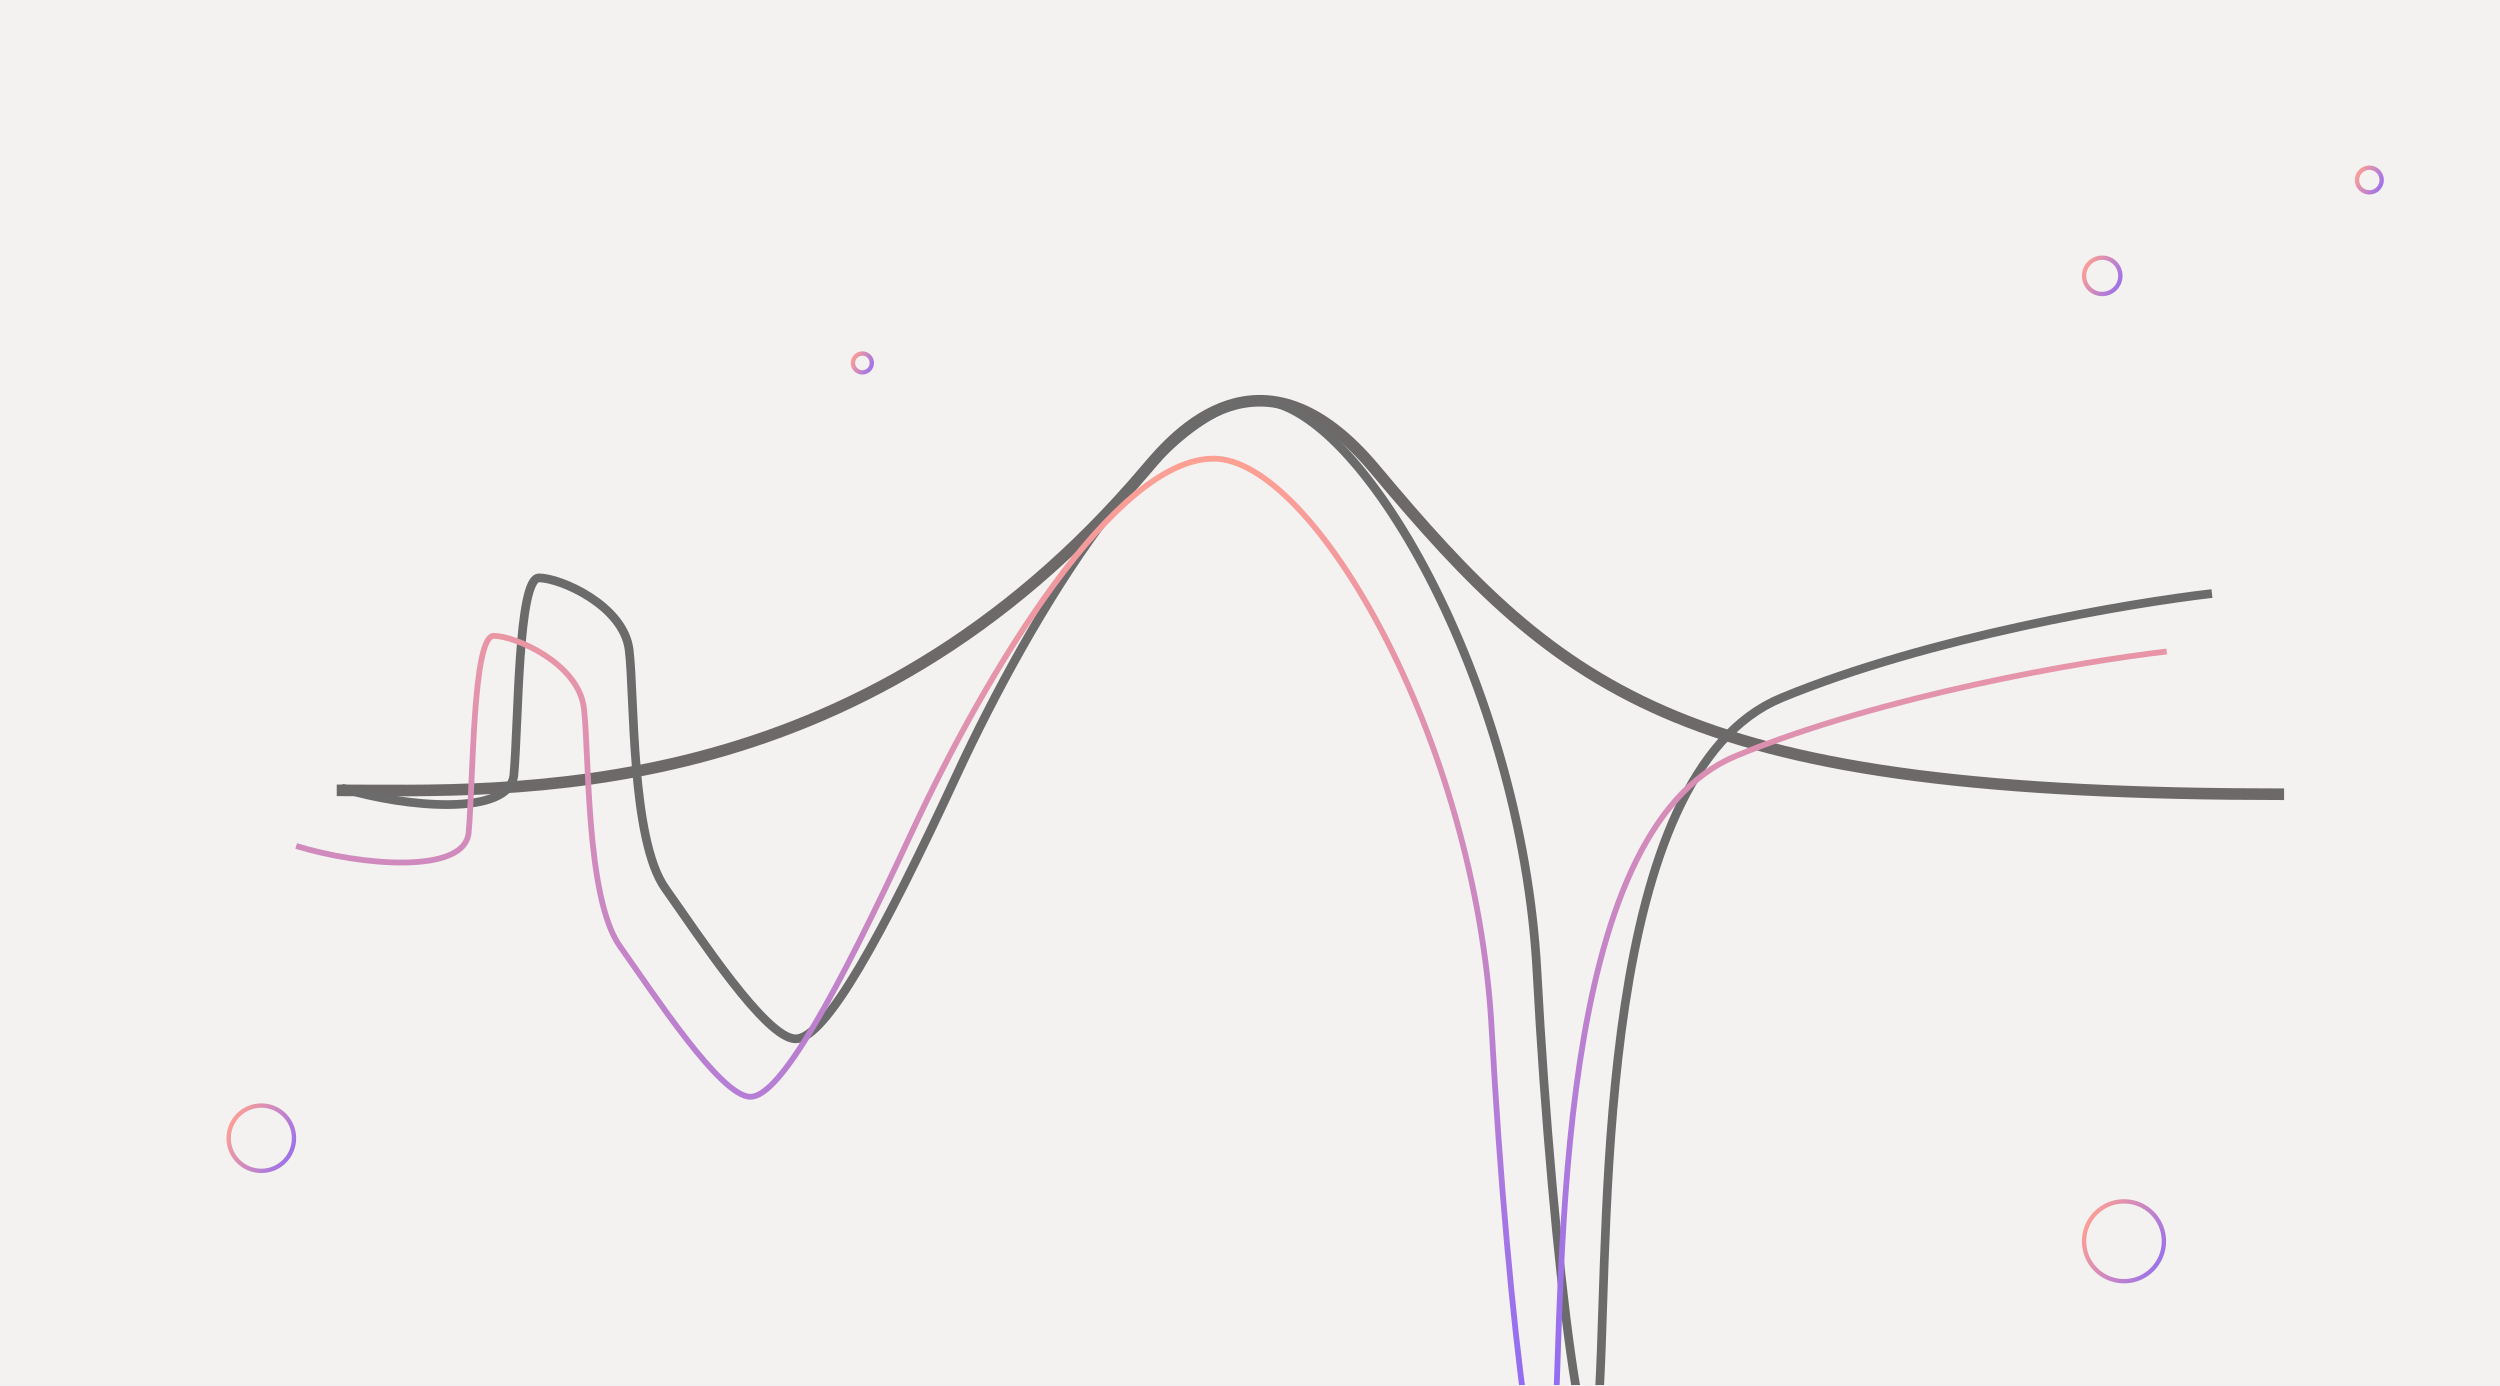
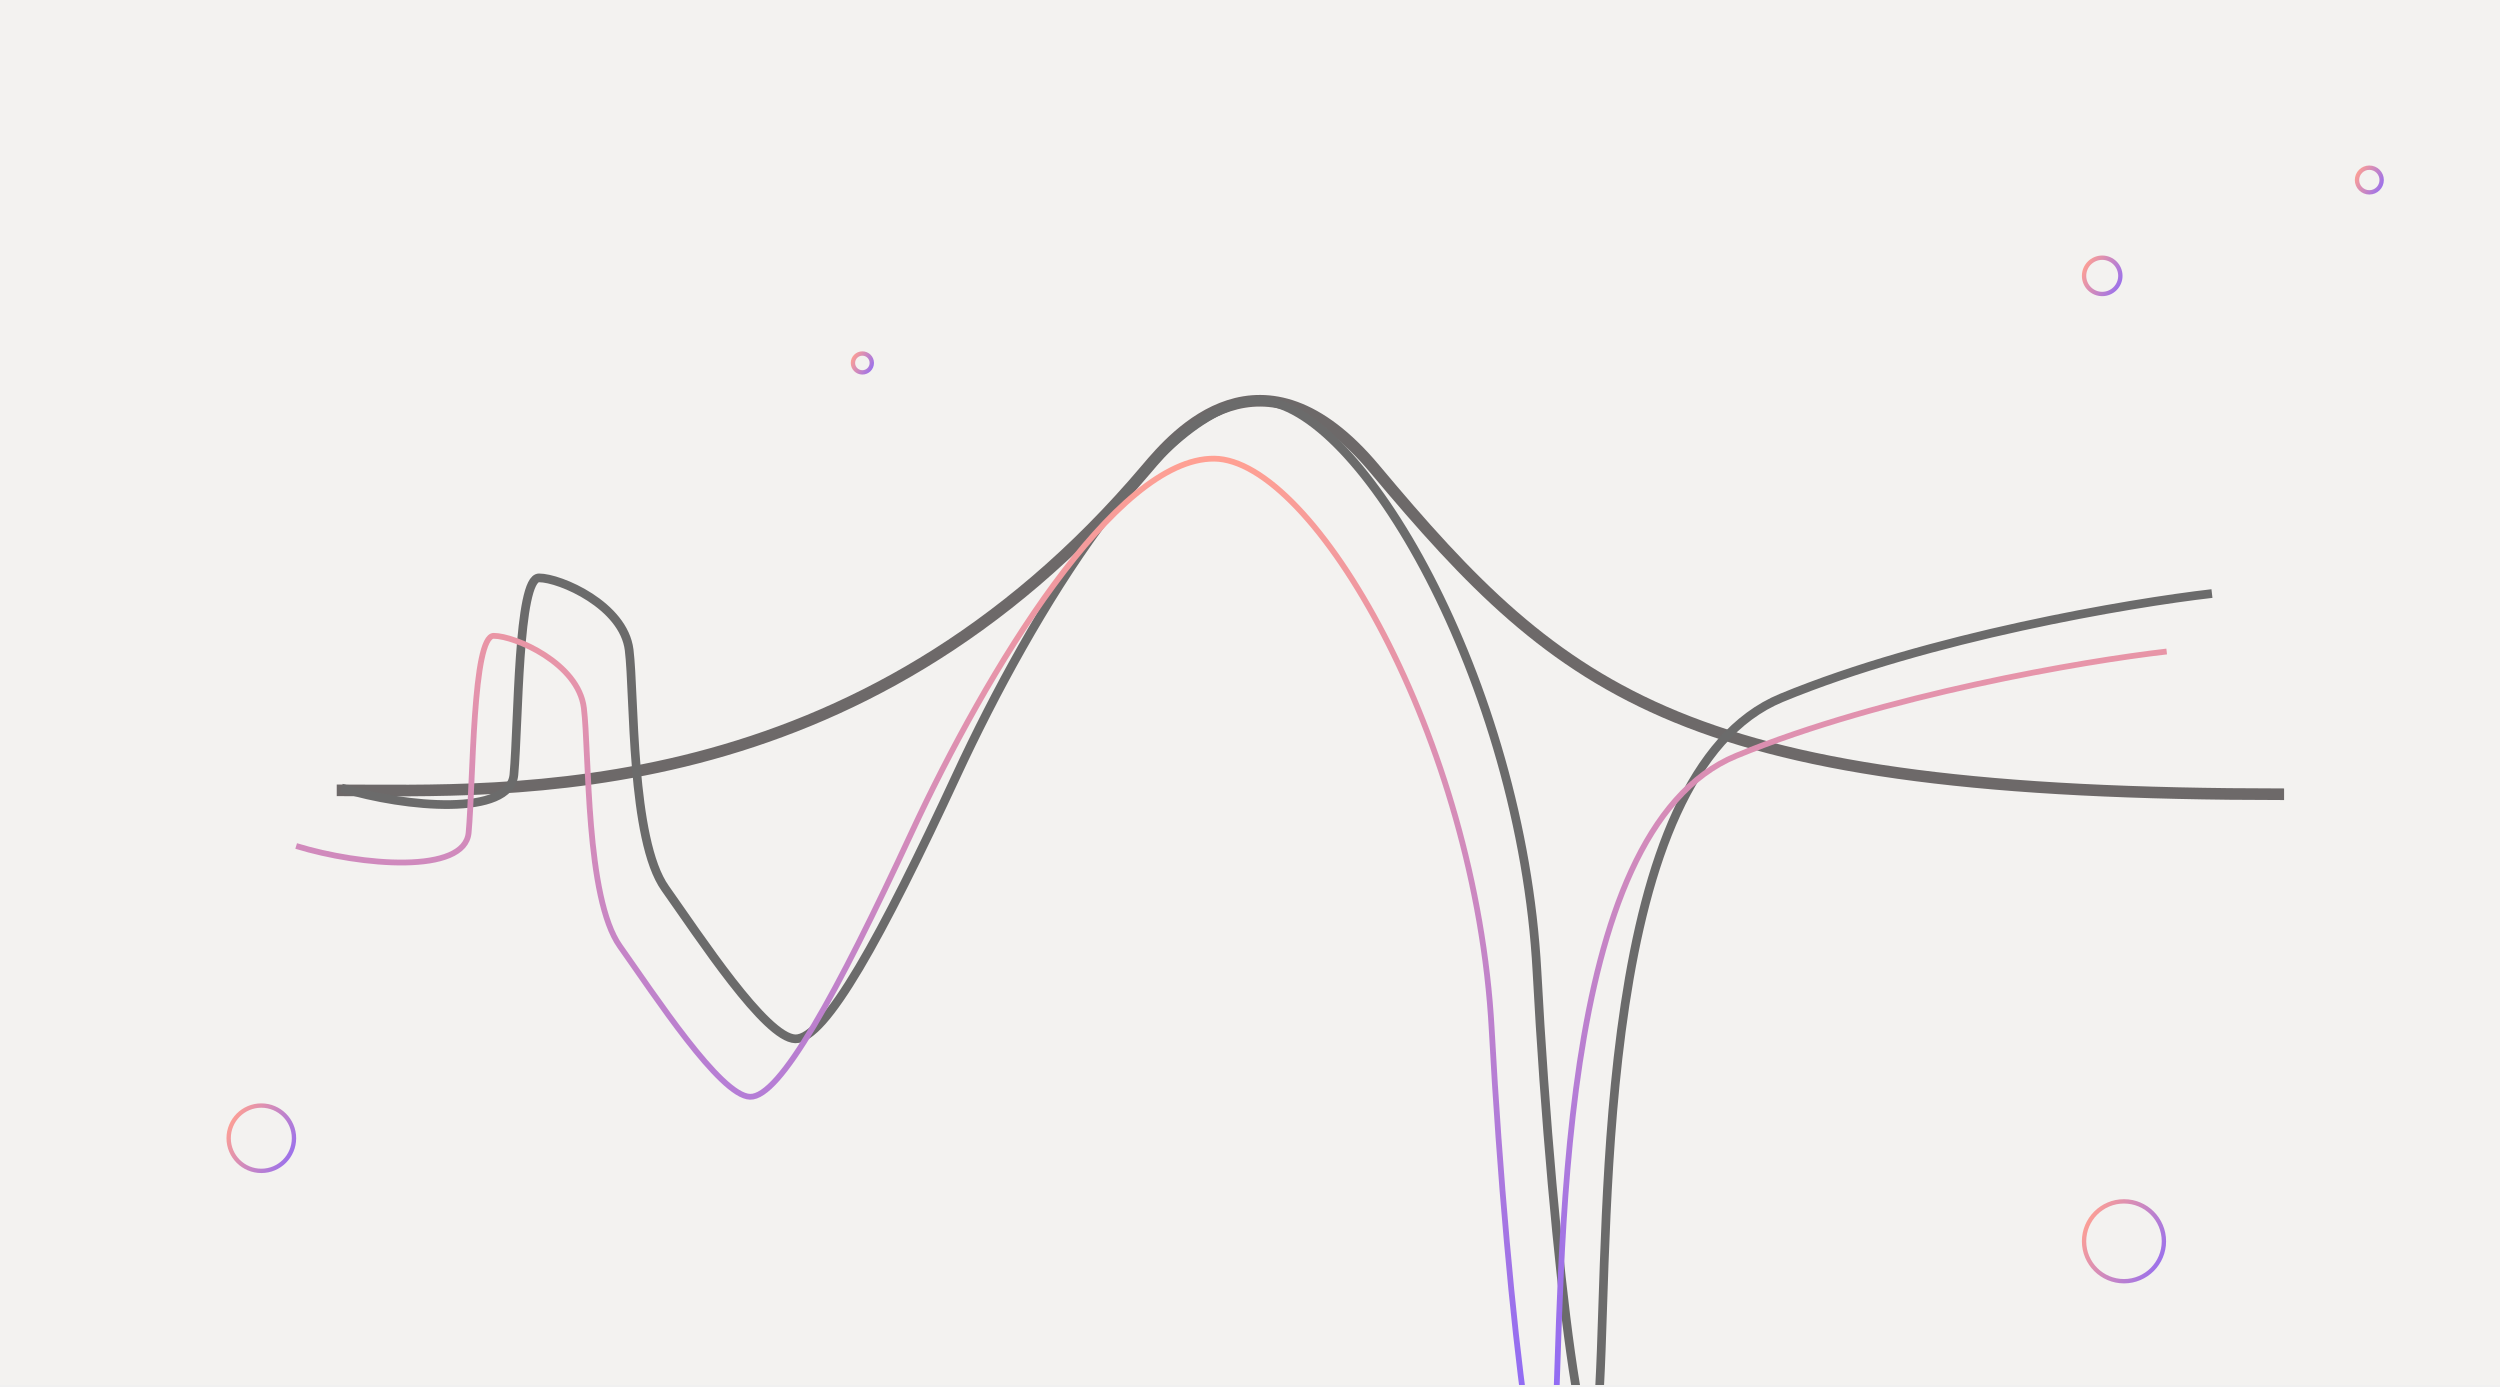
- <svg xmlns="http://www.w3.org/2000/svg" width="861" height="477" viewBox="0 0 861 477" fill="none">
+ <svg xmlns="http://www.w3.org/2000/svg" width="1403" height="778" viewBox="0 0 1403 778" fill="none">
  <g clip-path="url(#clip0)">
-     <rect width="861" height="477" fill="#F3F2F0" />
-     <path d="M115.972 272.189C174.831 272.189 295.519 279.04 394.877 161.491C404.691 149.881 434.567 115.051 473.446 161.491C539.136 239.955 580.364 273.539 786.64 273.539" stroke="#6D6969" stroke-width="4" />
-     <path d="M117.592 271.399C139.912 278.239 175.695 281.26 176.991 266.788C178.611 248.699 178.341 199.02 185.631 199.02C192.921 199.02 214.791 208.47 216.681 223.859C218.571 239.249 217.221 289.198 229.1 305.938C240.98 322.678 263.66 357.507 273.92 357.777C284.179 358.047 303.619 322.678 329.539 266.788C355.458 210.899 399.737 137.731 433.757 138.001C467.776 138.271 523.935 234.389 529.335 334.557C534.735 434.726 547.695 537.324 550.935 477.115C554.175 416.906 550.125 266.519 613.574 240.329C664.333 219.377 733.541 207.66 761.801 204.42" stroke="#6B6B6B" stroke-width="3" />
-     <path d="M102 291.359C124.32 298.199 160.103 301.22 161.399 286.749C163.019 268.659 162.749 218.98 170.039 218.98C177.329 218.98 199.198 228.43 201.088 243.819C202.978 259.209 201.628 309.158 213.508 325.898C225.388 342.638 248.067 377.467 258.327 377.737C268.587 378.007 288.027 342.638 313.946 286.749C339.866 230.86 384.145 157.691 418.164 157.961C452.184 158.231 508.343 254.349 513.743 354.518C519.143 454.686 532.102 557.284 535.342 497.075C538.582 436.866 534.532 286.479 597.981 260.289C648.74 239.338 717.949 227.62 746.209 224.38" stroke="url(#paint0_linear)" stroke-width="2" />
-     <circle cx="90" cy="392" r="11.25" stroke="url(#paint1_linear)" stroke-width="1.5" />
-     <circle cx="724" cy="95" r="6.25" stroke="url(#paint2_linear)" stroke-width="1.5" />
-     <circle cx="816" cy="62" r="4.25" stroke="url(#paint3_linear)" stroke-width="1.5" />
-     <circle cx="731.5" cy="427.5" r="13.75" stroke="url(#paint4_linear)" stroke-width="1.5" />
-     <circle cx="297" cy="125" r="3.25" stroke="url(#paint5_linear)" stroke-width="1.5" />
+     <rect width="1403" height="777.272" fill="#F3F2F0" />
+     <path d="M188.979 443.532C284.889 443.532 481.55 454.695 643.455 263.149C659.446 244.231 708.128 187.476 771.482 263.149C878.524 391.006 945.705 445.732 1281.83 445.732" stroke="#6D6969" stroke-width="6.518" />
+     <path d="M191.615 442.244C227.985 453.39 286.294 458.314 288.406 434.732C291.046 405.255 290.606 324.303 302.485 324.303C314.363 324.303 350 339.701 353.08 364.779C356.159 389.856 353.96 471.248 373.318 498.526C392.676 525.803 429.632 582.558 446.351 582.998C463.069 583.438 494.746 525.803 536.982 434.732C579.218 343.661 651.371 224.432 706.805 224.872C762.24 225.312 853.751 381.937 862.55 545.161C871.349 708.386 892.467 875.569 897.747 777.459C903.026 679.348 896.427 434.292 999.817 391.616C1082.53 357.476 1195.3 338.381 1241.35 333.102" stroke="#6B6B6B" stroke-width="4.888" />
+     <path d="M166.209 474.769C202.579 485.915 260.888 490.839 263 467.257C265.639 437.78 265.199 356.828 277.078 356.828C288.957 356.828 324.594 372.226 327.673 397.304C330.753 422.381 328.553 503.774 347.911 531.051C367.27 558.328 404.226 615.083 420.944 615.523C437.663 615.963 469.34 558.328 511.576 467.257C553.811 376.186 625.964 256.957 681.399 257.397C736.834 257.837 828.345 414.462 837.144 577.687C845.943 740.911 867.061 908.095 872.341 809.984C877.62 711.874 871.021 466.817 974.411 424.141C1057.12 390.001 1169.9 370.907 1215.95 365.627" stroke="url(#paint0_linear)" stroke-width="3.259" />
+     <circle cx="146.654" cy="638.764" r="18.332" stroke="url(#paint1_linear)" stroke-width="2.444" />
+     <circle cx="1179.76" cy="154.803" r="10.184" stroke="url(#paint2_linear)" stroke-width="2.444" />
+     <circle cx="1329.67" cy="101.029" r="6.925" stroke="url(#paint3_linear)" stroke-width="2.444" />
+     <circle cx="1191.98" cy="696.611" r="22.406" stroke="url(#paint4_linear)" stroke-width="2.444" />
+     <circle cx="483.961" cy="203.688" r="5.296" stroke="url(#paint5_linear)" stroke-width="2.444" />
  </g>
  <defs>
-     <linearGradient id="paint0_linear" x1="424.104" y1="157.96" x2="424.104" y2="515.002" gradientUnits="userSpaceOnUse">
+     <linearGradient id="paint0_linear" x1="691.078" y1="257.396" x2="691.078" y2="839.196" gradientUnits="userSpaceOnUse">
      <stop stop-color="#FFA093" />
      <stop offset="1" stop-color="#8465FF" stop-opacity="0.99" />
    </linearGradient>
-     <linearGradient id="paint1_linear" x1="78" y1="387.263" x2="102" y2="399.263" gradientUnits="userSpaceOnUse">
+     <linearGradient id="paint1_linear" x1="127.1" y1="631.046" x2="166.208" y2="650.6" gradientUnits="userSpaceOnUse">
      <stop stop-color="#FFA093" />
      <stop offset="1" stop-color="#956EF1" />
    </linearGradient>
-     <linearGradient id="paint2_linear" x1="717" y1="92.237" x2="731" y2="99.237" gradientUnits="userSpaceOnUse">
+     <linearGradient id="paint2_linear" x1="1168.35" y1="150.3" x2="1191.16" y2="161.706" gradientUnits="userSpaceOnUse">
      <stop stop-color="#FFA093" />
      <stop offset="1" stop-color="#956EF1" />
    </linearGradient>
-     <linearGradient id="paint3_linear" x1="811" y1="60.026" x2="821" y2="65.026" gradientUnits="userSpaceOnUse">
+     <linearGradient id="paint3_linear" x1="1321.53" y1="97.813" x2="1337.82" y2="105.96" gradientUnits="userSpaceOnUse">
      <stop stop-color="#FFA093" />
      <stop offset="1" stop-color="#956EF1" />
    </linearGradient>
-     <linearGradient id="paint4_linear" x1="717" y1="421.776" x2="746" y2="436.276" gradientUnits="userSpaceOnUse">
+     <linearGradient id="paint4_linear" x1="1168.35" y1="687.285" x2="1215.61" y2="710.912" gradientUnits="userSpaceOnUse">
      <stop stop-color="#FFA093" />
      <stop offset="1" stop-color="#956EF1" />
    </linearGradient>
-     <linearGradient id="paint5_linear" x1="293" y1="123.421" x2="301" y2="127.421" gradientUnits="userSpaceOnUse">
+     <linearGradient id="paint5_linear" x1="477.443" y1="201.115" x2="490.479" y2="207.633" gradientUnits="userSpaceOnUse">
      <stop stop-color="#FFA093" />
      <stop offset="1" stop-color="#956EF1" />
    </linearGradient>
    <clipPath id="clip0">
-       <rect width="861" height="477" fill="white" />
+       <rect width="1403" height="777.272" fill="white" />
    </clipPath>
  </defs>
</svg>
